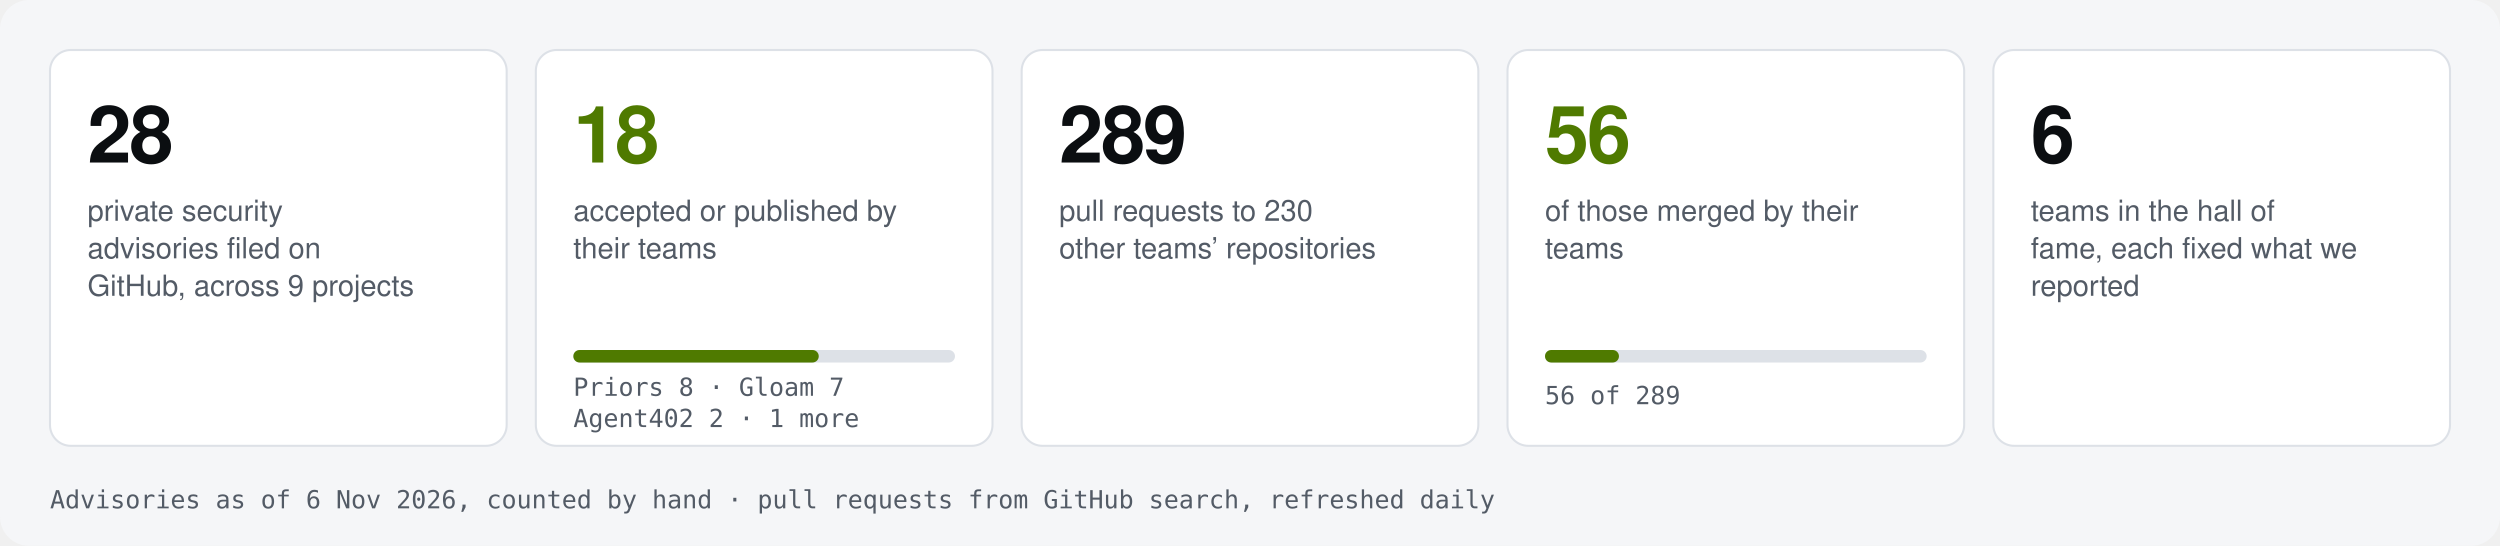
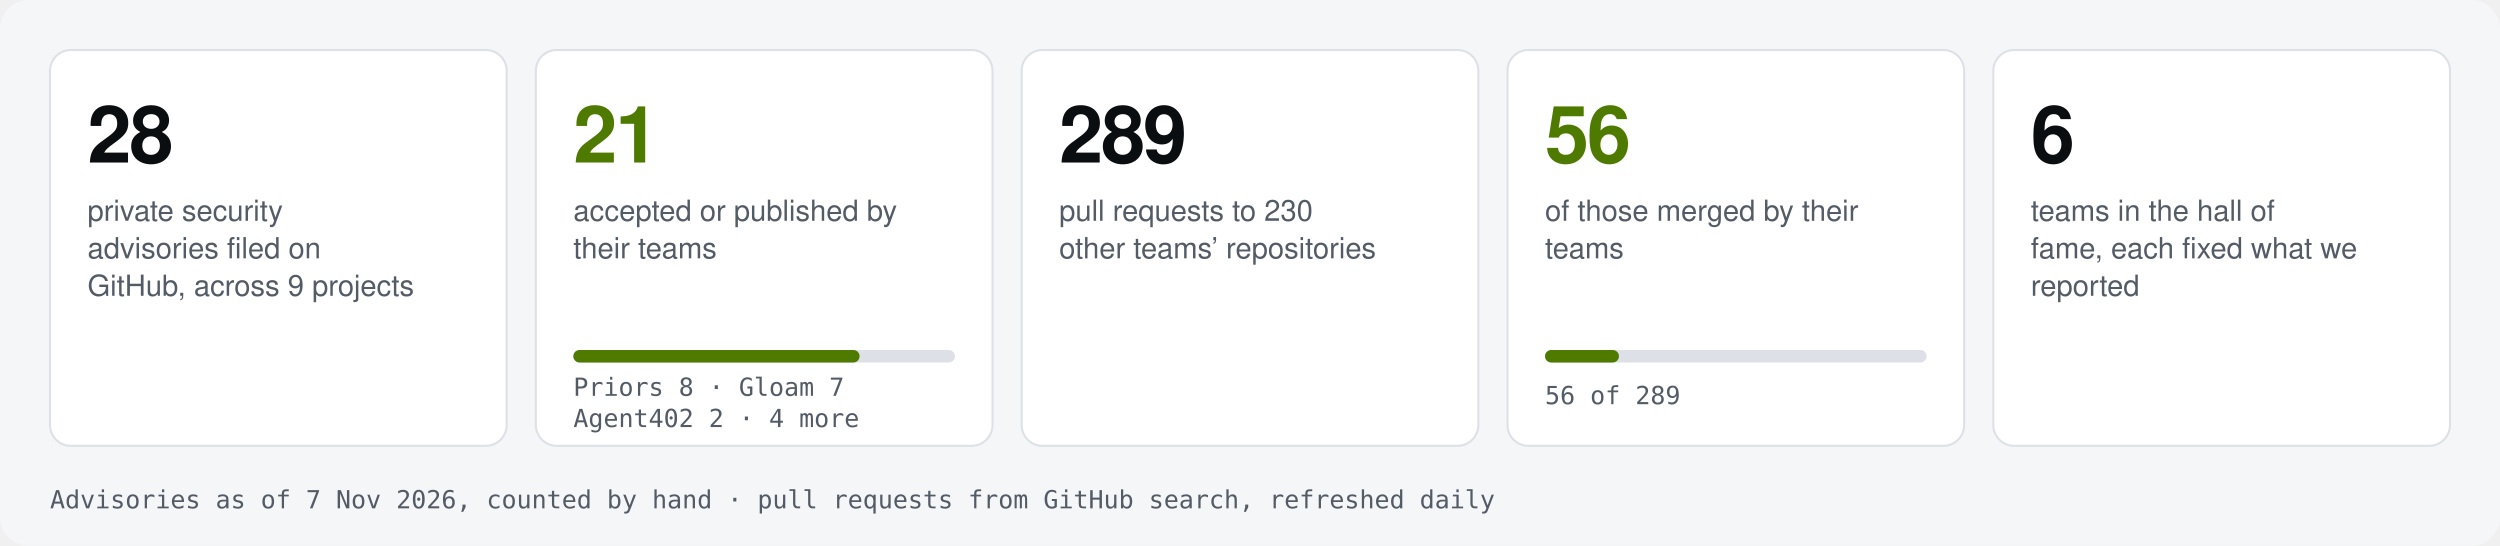
- <svg xmlns="http://www.w3.org/2000/svg" width="1200" height="262" viewBox="0 0 1200 262" role="img" aria-label="28 private security advisories filed on GitHub across 9 projects, 18 accepted or published; 289 pull requests to 230 other teams' repositories, 56 merged; 6 teams in the hall of fame">
+ <svg xmlns="http://www.w3.org/2000/svg" width="1200" height="262" viewBox="0 0 1200 262" role="img" aria-label="28 private security advisories filed on GitHub across 9 projects, 21 accepted or published; 289 pull requests to 230 other teams' repositories, 56 merged; 6 teams in the hall of fame">
  <style>.g{transform-box:fill-box;transform-origin:left;animation:grow 1.2s ease-out both}@keyframes grow{from{transform:scaleX(0)}}@media (prefers-reduced-motion: reduce){*{animation:none!important}}</style>
  <rect width="1200" height="262" rx="14" fill="#F5F6F8" />
  <g>
    <rect x="24.0" y="24" width="219.2" height="190" rx="10" fill="#FFFFFF" stroke="#DDE1E7" />
    <text x="42.0" y="78" font-family="-apple-system,BlinkMacSystemFont,'Segoe UI',Helvetica,Arial,sans-serif" font-size="38" font-weight="700" letter-spacing="-1" fill="#0B0E11">28</text>
    <text x="42.0" y="106" text-anchor="start" font-family="-apple-system,BlinkMacSystemFont,'Segoe UI',Helvetica,Arial,sans-serif" font-size="14" font-weight="400" fill="#535B66">private security</text>
    <text x="42.0" y="124" text-anchor="start" font-family="-apple-system,BlinkMacSystemFont,'Segoe UI',Helvetica,Arial,sans-serif" font-size="14" font-weight="400" fill="#535B66">advisories filed on</text>
    <text x="42.0" y="142" text-anchor="start" font-family="-apple-system,BlinkMacSystemFont,'Segoe UI',Helvetica,Arial,sans-serif" font-size="14" font-weight="400" fill="#535B66">GitHub, across 9 projects</text>
  </g>
  <g>
    <rect x="257.2" y="24" width="219.2" height="190" rx="10" fill="#FFFFFF" stroke="#DDE1E7" />
-     <text x="275.2" y="78" font-family="-apple-system,BlinkMacSystemFont,'Segoe UI',Helvetica,Arial,sans-serif" font-size="38" font-weight="700" letter-spacing="-1" fill="#4F7A00">18</text>
+     <text x="275.2" y="78" font-family="-apple-system,BlinkMacSystemFont,'Segoe UI',Helvetica,Arial,sans-serif" font-size="38" font-weight="700" letter-spacing="-1" fill="#4F7A00">21</text>
    <text x="275.2" y="106" text-anchor="start" font-family="-apple-system,BlinkMacSystemFont,'Segoe UI',Helvetica,Arial,sans-serif" font-size="14" font-weight="400" fill="#535B66">accepted or published by</text>
    <text x="275.2" y="124" text-anchor="start" font-family="-apple-system,BlinkMacSystemFont,'Segoe UI',Helvetica,Arial,sans-serif" font-size="14" font-weight="400" fill="#535B66">their teams</text>
    <rect x="275.2" y="168" width="183.2" height="6" rx="3" fill="#DDE1E7" />
-     <rect class="g" style="animation-delay:0.35s" x="275.2" y="168" width="117.8" height="6" rx="3" fill="#4F7A00" />
+     <rect class="g" style="animation-delay:0.35s" x="275.2" y="168" width="137.4" height="6" rx="3" fill="#4F7A00" />
    <text x="275.2" y="190" font-family="ui-monospace,SFMono-Regular,'SF Mono',Menlo,Consolas,monospace" font-size="12" fill="#535B66">Priors 8 · Gloam 7</text>
-     <text x="275.2" y="205" font-family="ui-monospace,SFMono-Regular,'SF Mono',Menlo,Consolas,monospace" font-size="12" fill="#535B66">Agent402 2 · 1 more</text>
+     <text x="275.2" y="205" font-family="ui-monospace,SFMono-Regular,'SF Mono',Menlo,Consolas,monospace" font-size="12" fill="#535B66">Agent402 2 · 4 more</text>
  </g>
  <g>
    <rect x="490.4" y="24" width="219.2" height="190" rx="10" fill="#FFFFFF" stroke="#DDE1E7" />
    <text x="508.4" y="78" font-family="-apple-system,BlinkMacSystemFont,'Segoe UI',Helvetica,Arial,sans-serif" font-size="38" font-weight="700" letter-spacing="-1" fill="#0B0E11">289</text>
    <text x="508.4" y="106" text-anchor="start" font-family="-apple-system,BlinkMacSystemFont,'Segoe UI',Helvetica,Arial,sans-serif" font-size="14" font-weight="400" fill="#535B66">pull requests to 230</text>
    <text x="508.4" y="124" text-anchor="start" font-family="-apple-system,BlinkMacSystemFont,'Segoe UI',Helvetica,Arial,sans-serif" font-size="14" font-weight="400" fill="#535B66">other teams’ repositories</text>
  </g>
  <g>
    <rect x="723.6" y="24" width="219.2" height="190" rx="10" fill="#FFFFFF" stroke="#DDE1E7" />
    <text x="741.6" y="78" font-family="-apple-system,BlinkMacSystemFont,'Segoe UI',Helvetica,Arial,sans-serif" font-size="38" font-weight="700" letter-spacing="-1" fill="#4F7A00">56</text>
    <text x="741.6" y="106" text-anchor="start" font-family="-apple-system,BlinkMacSystemFont,'Segoe UI',Helvetica,Arial,sans-serif" font-size="14" font-weight="400" fill="#535B66">of those merged by their</text>
    <text x="741.6" y="124" text-anchor="start" font-family="-apple-system,BlinkMacSystemFont,'Segoe UI',Helvetica,Arial,sans-serif" font-size="14" font-weight="400" fill="#535B66">teams</text>
    <rect x="741.6" y="168" width="183.2" height="6" rx="3" fill="#DDE1E7" />
    <rect class="g" style="animation-delay:0.65s" x="741.6" y="168" width="35.5" height="6" rx="3" fill="#4F7A00" />
    <text x="741.6" y="194" font-family="ui-monospace,SFMono-Regular,'SF Mono',Menlo,Consolas,monospace" font-size="12" fill="#535B66">56 of 289</text>
  </g>
  <g>
    <rect x="956.8" y="24" width="219.2" height="190" rx="10" fill="#FFFFFF" stroke="#DDE1E7" />
    <text x="974.8" y="78" font-family="-apple-system,BlinkMacSystemFont,'Segoe UI',Helvetica,Arial,sans-serif" font-size="38" font-weight="700" letter-spacing="-1" fill="#0B0E11">6</text>
    <text x="974.8" y="106" text-anchor="start" font-family="-apple-system,BlinkMacSystemFont,'Segoe UI',Helvetica,Arial,sans-serif" font-size="14" font-weight="400" fill="#535B66">teams in the hall of</text>
    <text x="974.8" y="124" text-anchor="start" font-family="-apple-system,BlinkMacSystemFont,'Segoe UI',Helvetica,Arial,sans-serif" font-size="14" font-weight="400" fill="#535B66">fame, each fixed what we</text>
    <text x="974.8" y="142" text-anchor="start" font-family="-apple-system,BlinkMacSystemFont,'Segoe UI',Helvetica,Arial,sans-serif" font-size="14" font-weight="400" fill="#535B66">reported</text>
  </g>
-   <text x="24" y="244" font-family="ui-monospace,SFMono-Regular,'SF Mono',Menlo,Consolas,monospace" font-size="12" fill="#535B66">Advisories as of 6 Nov 2026, counted by hand · pull requests from GitHub search, refreshed daily</text>
+   <text x="24" y="244" font-family="ui-monospace,SFMono-Regular,'SF Mono',Menlo,Consolas,monospace" font-size="12" fill="#535B66">Advisories as of 7 Nov 2026, counted by hand · pull requests from GitHub search, refreshed daily</text>
</svg>
